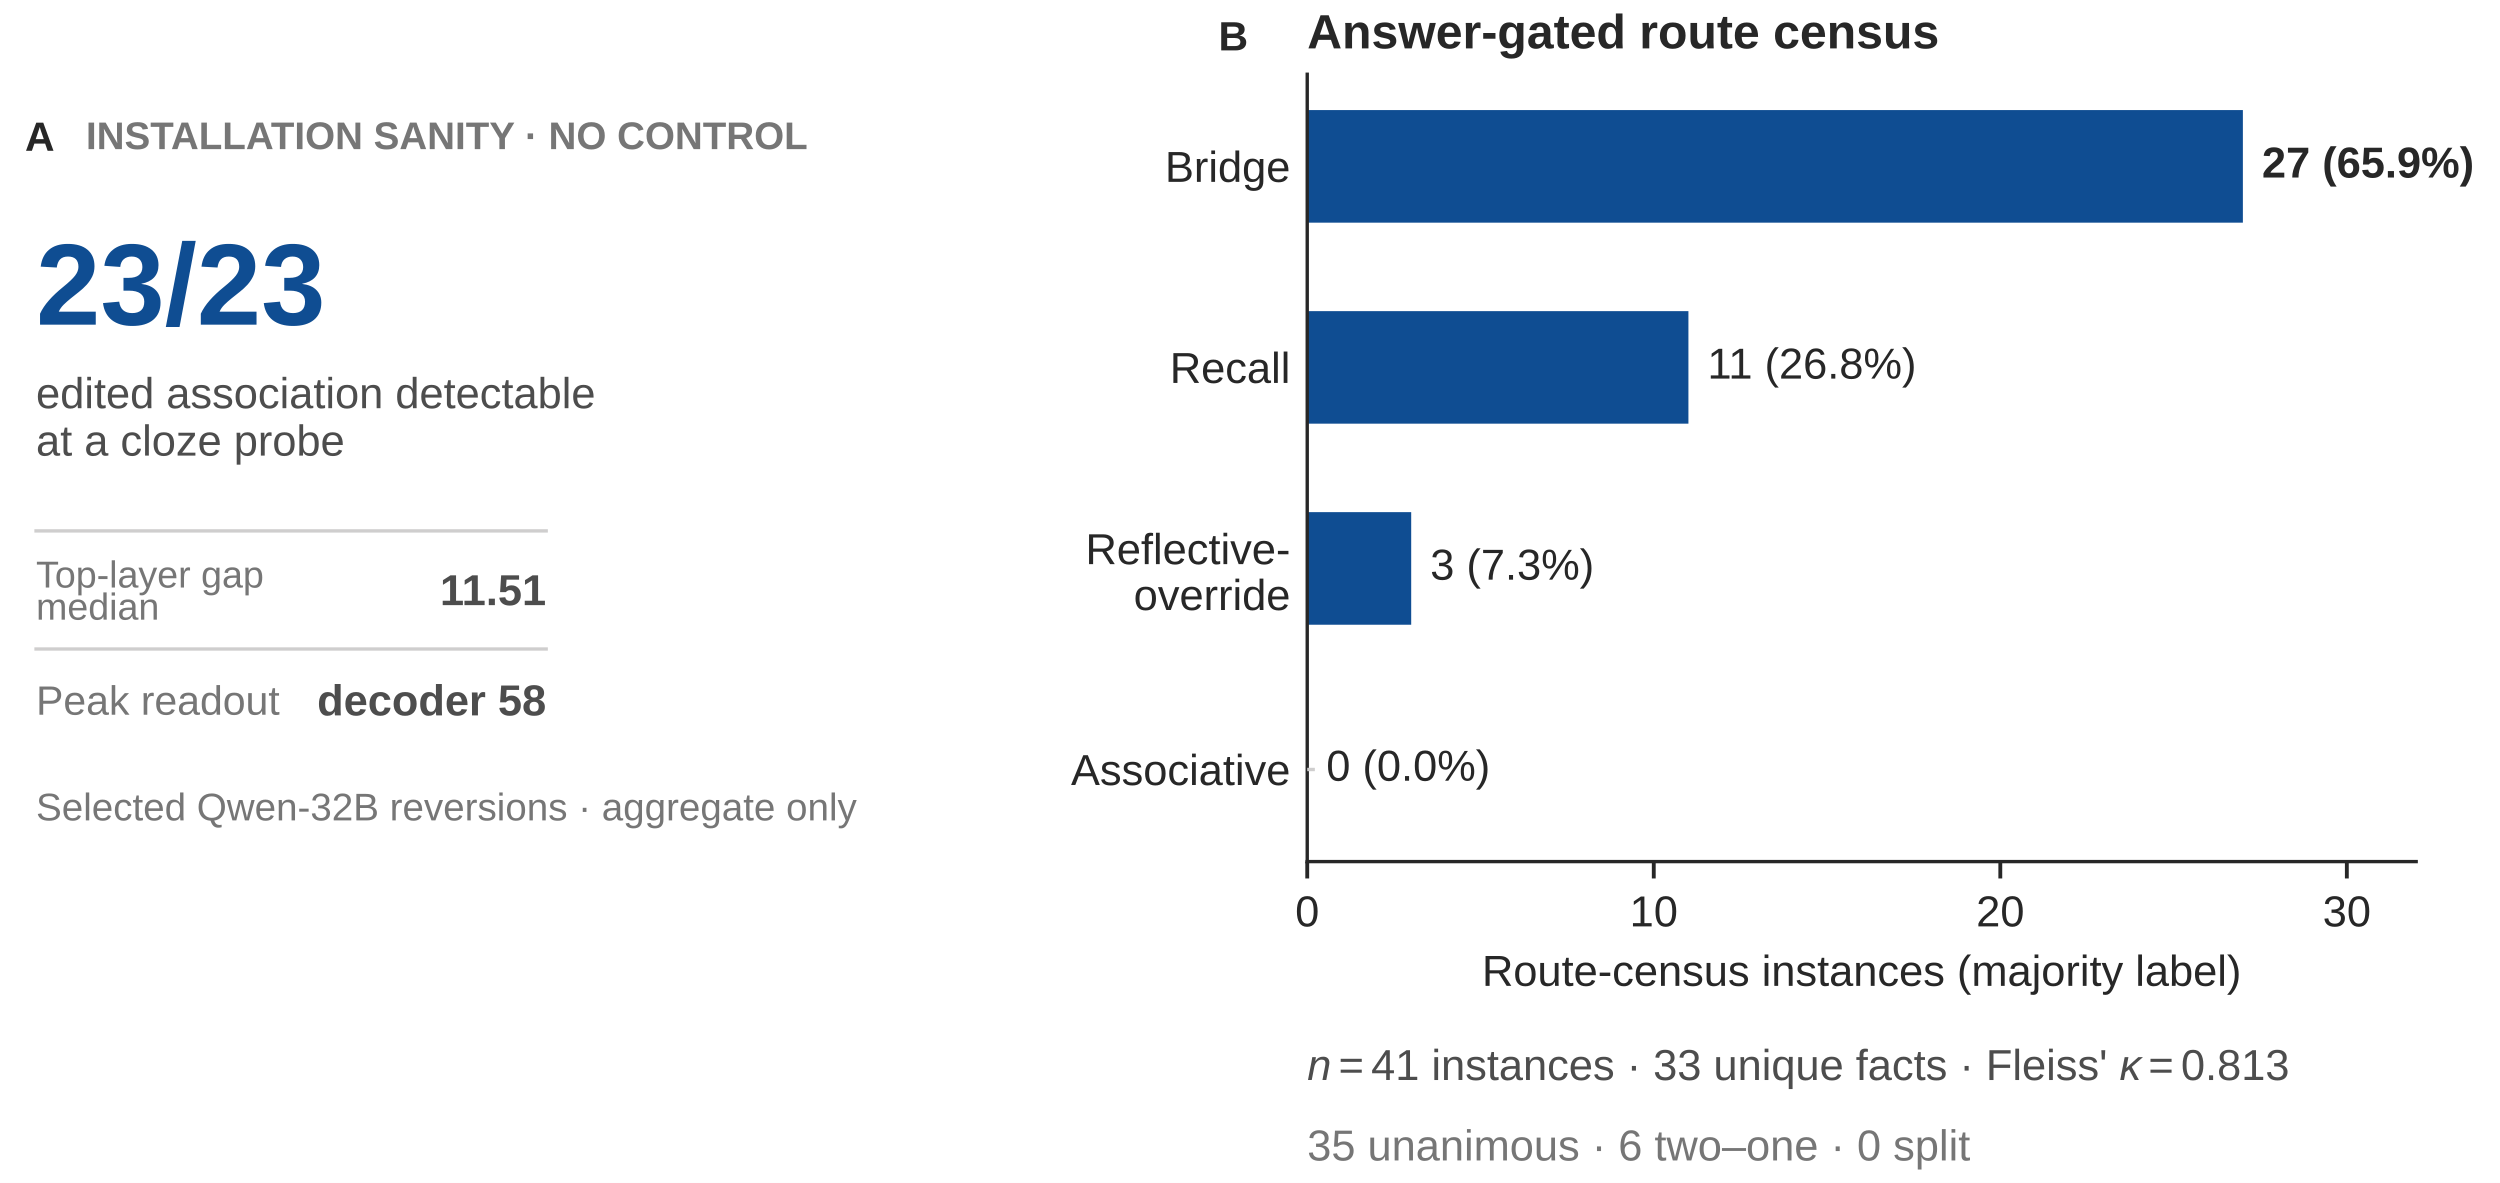
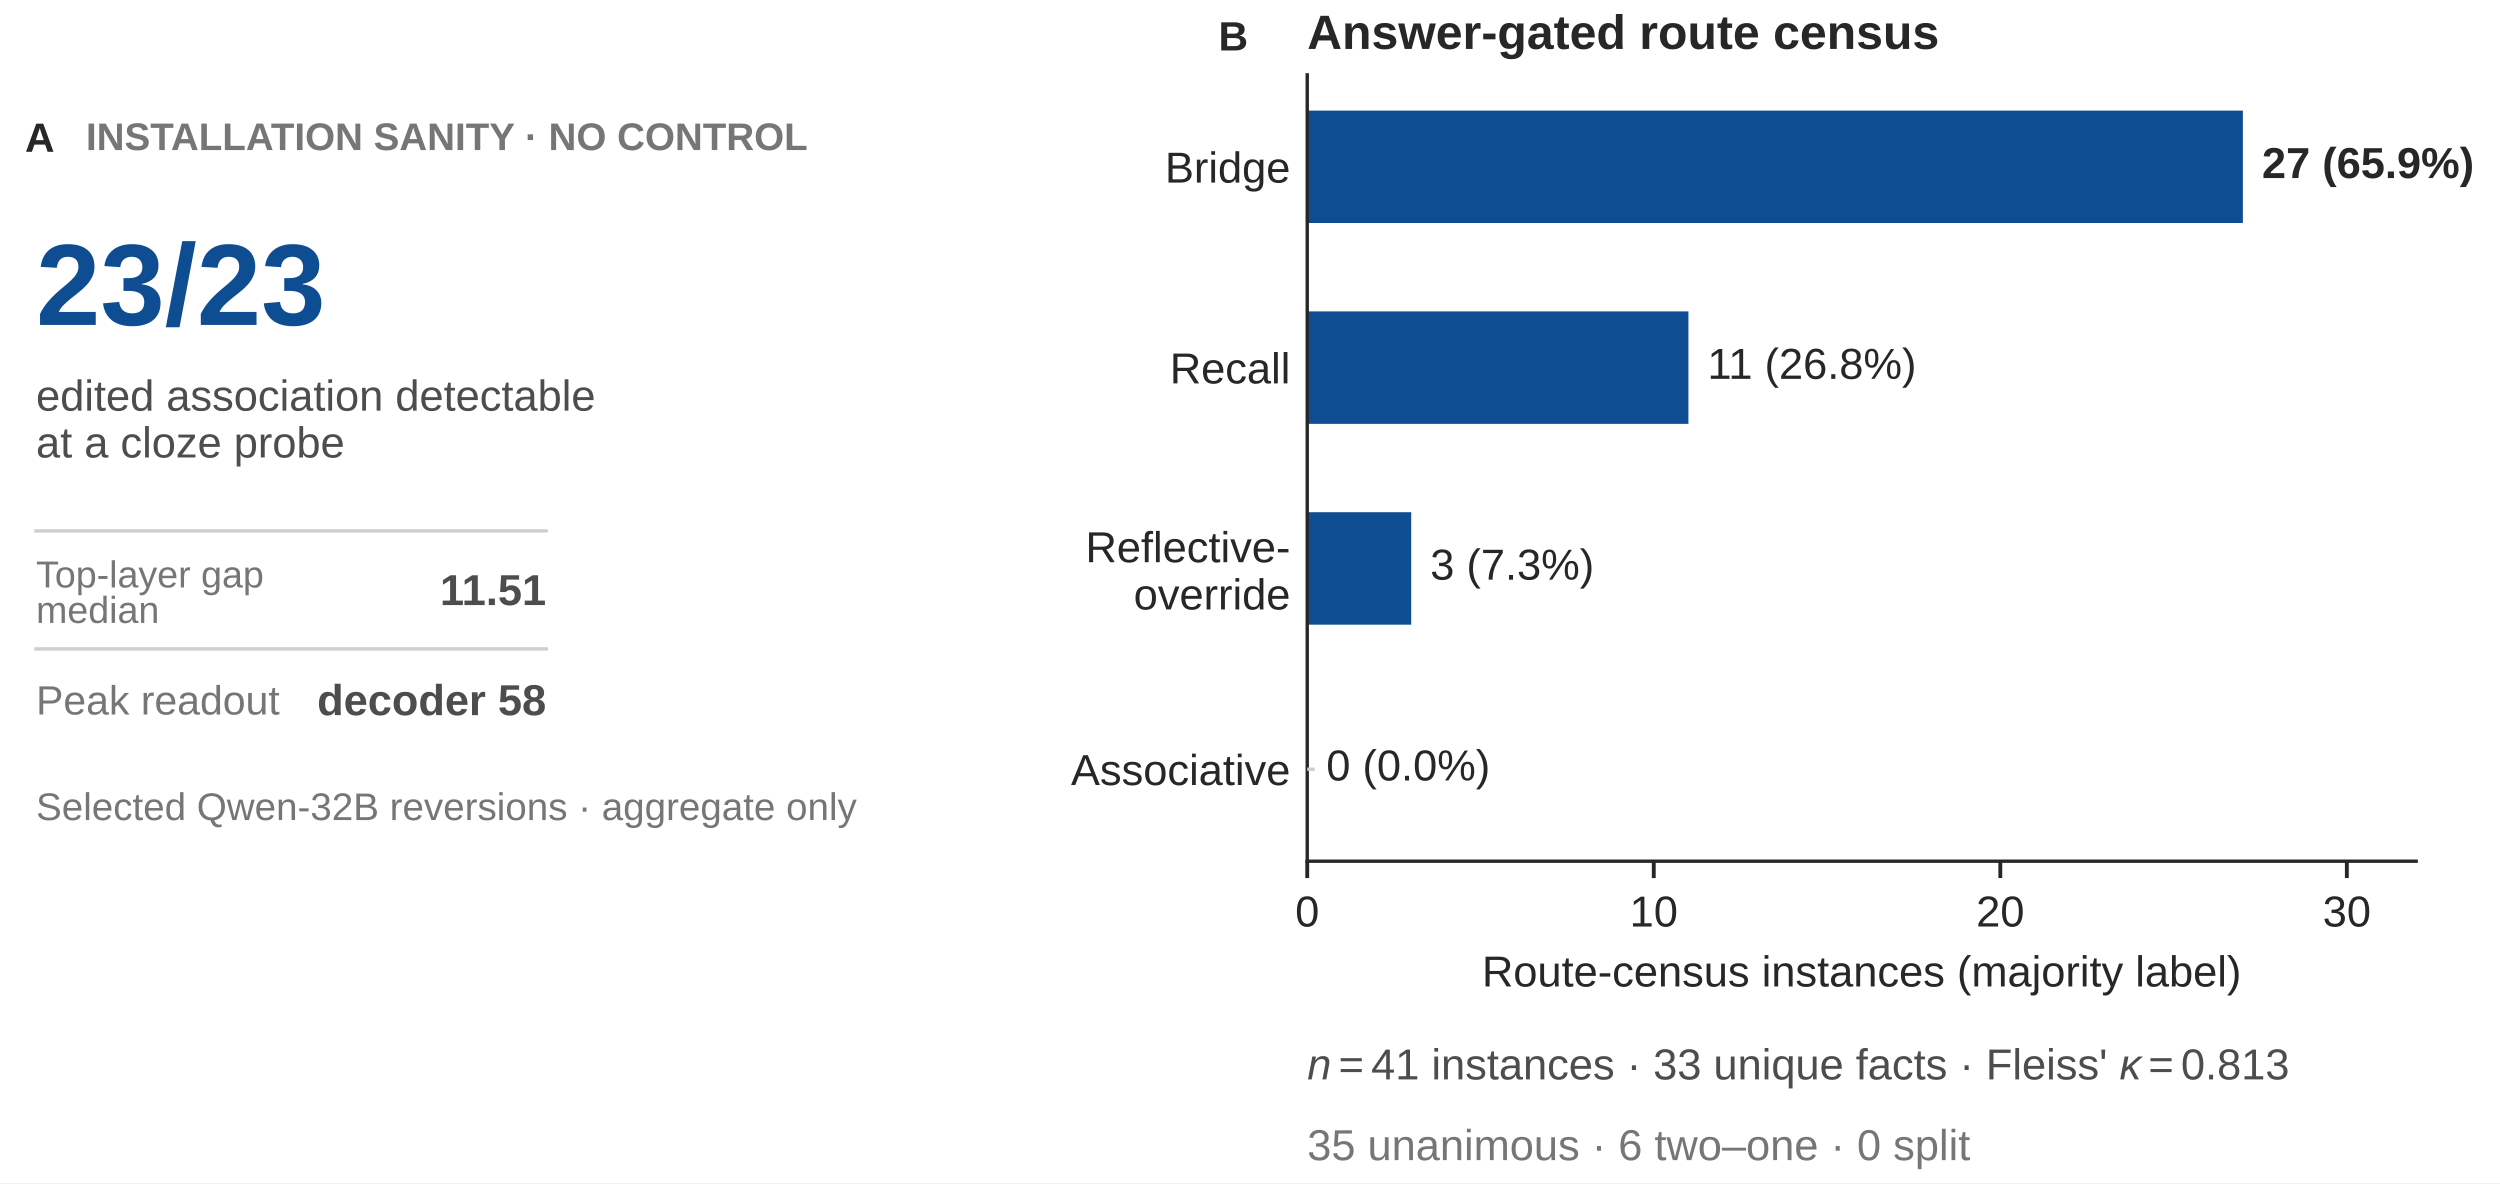
- <svg xmlns="http://www.w3.org/2000/svg" xmlns:xlink="http://www.w3.org/1999/xlink" width="518.793pt" height="245.483pt" viewBox="0 0 518.793 245.483" version="1.1">
+ <svg xmlns="http://www.w3.org/2000/svg" xmlns:xlink="http://www.w3.org/1999/xlink" width="518.793pt" height="245.524pt" viewBox="0 0 518.793 245.524" version="1.1">
  <defs>
    <style type="text/css">*{stroke-linejoin: round; stroke-linecap: butt}</style>
  </defs>
  <g id="figure_1">
    <g id="patch_1">
-       <path d="M 0 245.483 L 518.793 245.483 L 518.793 0 L 0 0 z " style="fill: #ffffff" />
+       <path d="M 0 245.524 L 518.793 245.524 L 518.793 -0 L 0 -0 z " style="fill: #ffffff" />
    </g>
    <g id="axes_1">
      <g id="line2d_1">
-         <path d="M 7.482 110.173 L 113.338 110.173 " clip-path="url(#p26800e0186)" style="fill: none; stroke: #cfcece; stroke-width: 0.7; stroke-linecap: square" />
+         <path d="M 7.482 110.176 L 113.338 110.176 " clip-path="url(#pf0510f3f10)" style="fill: none; stroke: #cfcece; stroke-width: 0.7; stroke-linecap: square" />
      </g>
      <g id="line2d_2">
-         <path d="M 7.482 134.681 L 113.338 134.681 " clip-path="url(#p26800e0186)" style="fill: none; stroke: #cfcece; stroke-width: 0.7; stroke-linecap: square" />
+         <path d="M 7.482 134.654 L 113.338 134.654 " clip-path="url(#pf0510f3f10)" style="fill: none; stroke: #cfcece; stroke-width: 0.7; stroke-linecap: square" />
      </g>
      <g id="text_1">
-         <text style="font-weight: 700; font-size: 8.5px; font-family: 'Arial', 'Helvetica Neue', 'Helvetica', 'DejaVu Sans', sans-serif; text-anchor: start; fill: #272727" x="5.181" y="31.297" transform="rotate(-0 5.181203 31.29742)">A</text>
+         <text style="font-weight: 700; font-size: 8.5px; font-family: 'Arial', 'Helvetica Neue', 'Helvetica', 'DejaVu Sans', sans-serif; text-anchor: start; fill: #272727" x="5.181" y="31.508" transform="rotate(-0 5.181203 31.50803)">A</text>
      </g>
      <g id="text_2">
-         <text style="font-weight: 700; font-size: 8px; font-family: 'Arial', 'Helvetica Neue', 'Helvetica', 'DejaVu Sans', sans-serif; text-anchor: start; fill: #767676" x="17.838" y="30.94" transform="rotate(-0 17.83782 30.93953)">INSTALLATION SANITY · NO CONTROL</text>
+         <text style="font-weight: 700; font-size: 8px; font-family: 'Arial', 'Helvetica Neue', 'Helvetica', 'DejaVu Sans', sans-serif; text-anchor: start; fill: #767676" x="17.838" y="31.144" transform="rotate(-0 17.83782 31.14402)">INSTALLATION SANITY · NO CONTROL</text>
      </g>
      <g id="text_3">
-         <text style="font-weight: 700; font-size: 24px; font-family: 'Arial', 'Helvetica Neue', 'Helvetica', 'DejaVu Sans', sans-serif; text-anchor: start; fill: #0f4d92" x="7.482" y="67.379" transform="rotate(-0 7.482405 67.37917)">23/23</text>
+         <text style="font-weight: 700; font-size: 24px; font-family: 'Arial', 'Helvetica Neue', 'Helvetica', 'DejaVu Sans', sans-serif; text-anchor: start; fill: #0f4d92" x="7.482" y="67.432" transform="rotate(-0 7.482405 67.43156)">23/23</text>
      </g>
      <g id="text_4">
-         <text style="font-size: 9px; font-family: 'Arial', 'Helvetica Neue', 'Helvetica', 'DejaVu Sans', sans-serif; fill: #4d4d4d" transform="translate(7.482405 84.70547)">edited association detectable</text>
-         <text style="font-size: 9px; font-family: 'Arial', 'Helvetica Neue', 'Helvetica', 'DejaVu Sans', sans-serif; fill: #4d4d4d" transform="translate(7.482405 94.54676)">at a cloze probe</text>
+         <text style="font-size: 9px; font-family: 'Arial', 'Helvetica Neue', 'Helvetica', 'DejaVu Sans', sans-serif; fill: #4d4d4d" transform="translate(7.482405 85.21965)">edited association detectable</text>
+         <text style="font-size: 9px; font-family: 'Arial', 'Helvetica Neue', 'Helvetica', 'DejaVu Sans', sans-serif; fill: #4d4d4d" transform="translate(7.482405 94.93587)">at a cloze probe</text>
      </g>
      <g id="text_5">
-         <text style="font-size: 7.8px; font-family: 'Arial', 'Helvetica Neue', 'Helvetica', 'DejaVu Sans', sans-serif; fill: #767676" transform="translate(7.482405 121.9273)">Top-layer gap</text>
-         <text style="font-size: 7.8px; font-family: 'Arial', 'Helvetica Neue', 'Helvetica', 'DejaVu Sans', sans-serif; fill: #767676" transform="translate(7.482405 128.5938)">median</text>
+         <text style="font-size: 7.8px; font-family: 'Arial', 'Helvetica Neue', 'Helvetica', 'DejaVu Sans', sans-serif; fill: #767676" transform="translate(7.482405 121.9078)">Top-layer gap</text>
+         <text style="font-size: 7.8px; font-family: 'Arial', 'Helvetica Neue', 'Helvetica', 'DejaVu Sans', sans-serif; fill: #767676" transform="translate(7.482405 129.271)">median</text>
      </g>
      <g id="text_6">
-         <text style="font-weight: 700; font-size: 9px; font-family: 'Arial', 'Helvetica Neue', 'Helvetica', 'DejaVu Sans', sans-serif; text-anchor: end; fill: #4d4d4d" x="113.338" y="125.577" transform="rotate(-0 113.3377 125.5771)">11.51</text>
+         <text style="font-weight: 700; font-size: 9px; font-family: 'Arial', 'Helvetica Neue', 'Helvetica', 'DejaVu Sans', sans-serif; text-anchor: end; fill: #4d4d4d" x="113.338" y="125.56" transform="rotate(-0 113.3377 125.5602)">11.51</text>
      </g>
      <g id="text_7">
-         <text style="font-size: 8.5px; font-family: 'Arial', 'Helvetica Neue', 'Helvetica', 'DejaVu Sans', sans-serif; text-anchor: start; fill: #767676" x="7.482" y="148.315" transform="rotate(-0 7.482405 148.3154)">Peak readout</text>
+         <text style="font-size: 8.5px; font-family: 'Arial', 'Helvetica Neue', 'Helvetica', 'DejaVu Sans', sans-serif; text-anchor: start; fill: #767676" x="7.482" y="148.277" transform="rotate(-0 7.482405 148.2768)">Peak readout</text>
      </g>
      <g id="text_8">
-         <text style="font-weight: 700; font-size: 9px; font-family: 'Arial', 'Helvetica Neue', 'Helvetica', 'DejaVu Sans', sans-serif; text-anchor: end; fill: #4d4d4d" x="113.338" y="148.451" transform="rotate(-0 113.3377 148.4509)">decoder 58</text>
+         <text style="font-weight: 700; font-size: 9px; font-family: 'Arial', 'Helvetica Neue', 'Helvetica', 'DejaVu Sans', sans-serif; text-anchor: end; fill: #4d4d4d" x="113.338" y="148.406" transform="rotate(-0 113.3377 148.4062)">decoder 58</text>
      </g>
      <g id="text_9">
-         <text style="font-size: 8px; font-family: 'Arial', 'Helvetica Neue', 'Helvetica', 'DejaVu Sans', sans-serif; text-anchor: start; fill: #767676" x="7.482" y="170.247" transform="rotate(-0 7.482405 170.2474)">Selected Qwen-32B reversions · aggregate only</text>
+         <text style="font-size: 8px; font-family: 'Arial', 'Helvetica Neue', 'Helvetica', 'DejaVu Sans', sans-serif; text-anchor: start; fill: #767676" x="7.482" y="170.18" transform="rotate(-0 7.482405 170.1796)">Selected Qwen-32B reversions · aggregate only</text>
      </g>
    </g>
    <g id="axes_2">
      <g id="patch_2">
-         <path d="M 271.273 178.795 L 501.393 178.795 L 501.393 15.41 L 271.273 15.41 z " style="fill: #ffffff" />
+         <path d="M 271.273 178.714 L 501.393 178.714 L 501.393 15.529 L 271.273 15.529 z " style="fill: #ffffff" />
      </g>
      <g id="matplotlib.axis_1">
        <g id="xtick_1">
          <g id="line2d_3">
            <defs>
              <path id="mb571e123b6" d="M 0 0 L 0 3.5 " style="stroke: #272727; stroke-width: 0.8" />
            </defs>
            <g>
-               <use xlink:href="#mb571e123b6" x="271.273" y="178.795" style="fill: #272727; stroke: #272727; stroke-width: 0.8" />
+               <use xlink:href="#mb571e123b6" x="271.273" y="178.714" style="fill: #272727; stroke: #272727; stroke-width: 0.8" />
            </g>
          </g>
          <g id="text_10">
-             <text style="font-size: 9px; font-family: 'Arial', 'Helvetica Neue', 'Helvetica', 'DejaVu Sans', sans-serif; text-anchor: middle; fill: #272727" x="271.273" y="192.237" transform="rotate(-0 271.2727 192.2369)">0</text>
+             <text style="font-size: 9px; font-family: 'Arial', 'Helvetica Neue', 'Helvetica', 'DejaVu Sans', sans-serif; text-anchor: middle; fill: #272727" x="271.273" y="192.266" transform="rotate(-0 271.2727 192.2664)">0</text>
          </g>
        </g>
        <g id="xtick_2">
          <g id="line2d_4">
            <g>
-               <use xlink:href="#mb571e123b6" x="343.185" y="178.795" style="fill: #272727; stroke: #272727; stroke-width: 0.8" />
+               <use xlink:href="#mb571e123b6" x="343.185" y="178.714" style="fill: #272727; stroke: #272727; stroke-width: 0.8" />
            </g>
          </g>
          <g id="text_11">
-             <text style="font-size: 9px; font-family: 'Arial', 'Helvetica Neue', 'Helvetica', 'DejaVu Sans', sans-serif; text-anchor: middle; fill: #272727" x="343.185" y="192.237" transform="rotate(-0 343.1853 192.2369)">10</text>
+             <text style="font-size: 9px; font-family: 'Arial', 'Helvetica Neue', 'Helvetica', 'DejaVu Sans', sans-serif; text-anchor: middle; fill: #272727" x="343.185" y="192.266" transform="rotate(-0 343.1853 192.2664)">10</text>
          </g>
        </g>
        <g id="xtick_3">
          <g id="line2d_5">
            <g>
-               <use xlink:href="#mb571e123b6" x="415.098" y="178.795" style="fill: #272727; stroke: #272727; stroke-width: 0.8" />
+               <use xlink:href="#mb571e123b6" x="415.098" y="178.714" style="fill: #272727; stroke: #272727; stroke-width: 0.8" />
            </g>
          </g>
          <g id="text_12">
-             <text style="font-size: 9px; font-family: 'Arial', 'Helvetica Neue', 'Helvetica', 'DejaVu Sans', sans-serif; text-anchor: middle; fill: #272727" x="415.098" y="192.237" transform="rotate(-0 415.0979 192.2369)">20</text>
+             <text style="font-size: 9px; font-family: 'Arial', 'Helvetica Neue', 'Helvetica', 'DejaVu Sans', sans-serif; text-anchor: middle; fill: #272727" x="415.098" y="192.266" transform="rotate(-0 415.0979 192.2664)">20</text>
          </g>
        </g>
        <g id="xtick_4">
          <g id="line2d_6">
            <g>
-               <use xlink:href="#mb571e123b6" x="487.01" y="178.795" style="fill: #272727; stroke: #272727; stroke-width: 0.8" />
+               <use xlink:href="#mb571e123b6" x="487.01" y="178.714" style="fill: #272727; stroke: #272727; stroke-width: 0.8" />
            </g>
          </g>
          <g id="text_13">
-             <text style="font-size: 9px; font-family: 'Arial', 'Helvetica Neue', 'Helvetica', 'DejaVu Sans', sans-serif; text-anchor: middle; fill: #272727" x="487.01" y="192.237" transform="rotate(-0 487.0105 192.2369)">30</text>
+             <text style="font-size: 9px; font-family: 'Arial', 'Helvetica Neue', 'Helvetica', 'DejaVu Sans', sans-serif; text-anchor: middle; fill: #272727" x="487.01" y="192.266" transform="rotate(-0 487.0105 192.2664)">30</text>
          </g>
        </g>
        <g id="text_14">
-           <text style="font-size: 9px; font-family: 'Arial', 'Helvetica Neue', 'Helvetica', 'DejaVu Sans', sans-serif; text-anchor: middle; fill: #272727" x="386.333" y="204.577" transform="rotate(-0 386.3329 204.5774)">Route-census instances (majority label)</text>
+           <text style="font-size: 9px; font-family: 'Arial', 'Helvetica Neue', 'Helvetica', 'DejaVu Sans', sans-serif; text-anchor: middle; fill: #272727" x="386.333" y="204.713" transform="rotate(-0 386.3329 204.7127)">Route-census instances (majority label)</text>
        </g>
      </g>
      <g id="matplotlib.axis_2">
        <g id="ytick_1">
          <g id="line2d_7" />
          <g id="text_15">
-             <text style="font-size: 9px; font-family: 'Arial', 'Helvetica Neue', 'Helvetica', 'DejaVu Sans', sans-serif; text-anchor: end; fill: #272727" x="267.773" y="37.74" transform="rotate(-0 267.7727 37.74005)">Bridge</text>
+             <text style="font-size: 9px; font-family: 'Arial', 'Helvetica Neue', 'Helvetica', 'DejaVu Sans', sans-serif; text-anchor: end; fill: #272727" x="267.773" y="37.89" transform="rotate(-0 267.7727 37.89033)">Bridge</text>
          </g>
        </g>
        <g id="ytick_2">
          <g id="line2d_8" />
          <g id="text_16">
-             <text style="font-size: 9px; font-family: 'Arial', 'Helvetica Neue', 'Helvetica', 'DejaVu Sans', sans-serif; text-anchor: end; fill: #272727" x="267.773" y="79.462" transform="rotate(-0 267.7727 79.4624)">Recall</text>
+             <text style="font-size: 9px; font-family: 'Arial', 'Helvetica Neue', 'Helvetica', 'DejaVu Sans', sans-serif; text-anchor: end; fill: #272727" x="267.773" y="79.562" transform="rotate(-0 267.7727 79.56181)">Recall</text>
          </g>
        </g>
        <g id="ytick_3">
          <g id="line2d_9" />
          <g id="text_17">
-             <text style="font-size: 9px; font-family: 'Arial', 'Helvetica Neue', 'Helvetica', 'DejaVu Sans', sans-serif; fill: #272727" transform="translate(225.2618 117.0694)">Reflective-</text>
-             <text style="font-size: 9px; font-family: 'Arial', 'Helvetica Neue', 'Helvetica', 'DejaVu Sans', sans-serif; fill: #272727" transform="translate(235.2602 126.5885)">override</text>
+             <text style="font-size: 9px; font-family: 'Arial', 'Helvetica Neue', 'Helvetica', 'DejaVu Sans', sans-serif; fill: #272727" transform="translate(225.2618 116.6729)">Reflective-</text>
+             <text style="font-size: 9px; font-family: 'Arial', 'Helvetica Neue', 'Helvetica', 'DejaVu Sans', sans-serif; fill: #272727" transform="translate(235.2602 126.4683)">override</text>
          </g>
        </g>
        <g id="ytick_4">
          <g id="line2d_10" />
          <g id="text_18">
-             <text style="font-size: 9px; font-family: 'Arial', 'Helvetica Neue', 'Helvetica', 'DejaVu Sans', sans-serif; text-anchor: end; fill: #272727" x="267.773" y="162.907" transform="rotate(-0 267.7727 162.9071)">Associative</text>
+             <text style="font-size: 9px; font-family: 'Arial', 'Helvetica Neue', 'Helvetica', 'DejaVu Sans', sans-serif; text-anchor: end; fill: #272727" x="267.773" y="162.905" transform="rotate(-0 267.7727 162.9048)">Associative</text>
          </g>
        </g>
      </g>
      <g id="patch_3">
-         <path d="M 271.273 46.201 L 465.437 46.201 L 465.437 22.837 L 271.273 22.837 z " clip-path="url(#pda0a228a50)" style="fill: #0f4d92" />
+         <path d="M 271.273 46.282 L 465.437 46.282 L 465.437 22.946 L 271.273 22.946 z " clip-path="url(#p03a859138b)" style="fill: #0f4d92" />
      </g>
      <g id="patch_4">
-         <path d="M 271.273 87.924 L 350.377 87.924 L 350.377 64.559 L 271.273 64.559 z " clip-path="url(#pda0a228a50)" style="fill: #0f4d92" />
+         <path d="M 271.273 87.954 L 350.377 87.954 L 350.377 64.618 L 271.273 64.618 z " clip-path="url(#p03a859138b)" style="fill: #0f4d92" />
      </g>
      <g id="patch_5">
-         <path d="M 271.273 129.646 L 292.847 129.646 L 292.847 106.281 L 271.273 106.281 z " clip-path="url(#pda0a228a50)" style="fill: #0f4d92" />
+         <path d="M 271.273 129.625 L 292.847 129.625 L 292.847 106.289 L 271.273 106.289 z " clip-path="url(#p03a859138b)" style="fill: #0f4d92" />
      </g>
      <g id="patch_6">
-         <path d="M 271.273 171.368 L 271.273 171.368 L 271.273 148.004 L 271.273 148.004 z " clip-path="url(#pda0a228a50)" style="fill: #0f4d92" />
+         <path d="M 271.273 171.297 L 271.273 171.297 L 271.273 147.961 L 271.273 147.961 z " clip-path="url(#p03a859138b)" style="fill: #0f4d92" />
      </g>
      <g id="patch_7">
-         <path d="M 271.273 178.795 L 271.273 15.41 " style="fill: none; stroke: #272727; stroke-width: 0.7; stroke-linejoin: miter; stroke-linecap: square" />
+         <path d="M 271.273 178.714 L 271.273 15.529 " style="fill: none; stroke: #272727; stroke-width: 0.7; stroke-linejoin: miter; stroke-linecap: square" />
      </g>
      <g id="patch_8">
-         <path d="M 271.273 178.795 L 501.393 178.795 " style="fill: none; stroke: #272727; stroke-width: 0.7; stroke-linejoin: miter; stroke-linecap: square" />
+         <path d="M 271.273 178.714 L 501.393 178.714 " style="fill: none; stroke: #272727; stroke-width: 0.7; stroke-linejoin: miter; stroke-linecap: square" />
      </g>
      <g id="text_19">
-         <text style="font-weight: 700; font-size: 9px; font-family: 'Arial', 'Helvetica Neue', 'Helvetica', 'DejaVu Sans', sans-serif; text-anchor: start; fill: #272727" x="469.392" y="36.848" transform="rotate(-0 469.3919 36.84778)">27  (65.9%)</text>
+         <text style="font-weight: 700; font-size: 9px; font-family: 'Arial', 'Helvetica Neue', 'Helvetica', 'DejaVu Sans', sans-serif; text-anchor: start; fill: #272727" x="469.392" y="36.943" transform="rotate(-0 469.3919 36.94322)">27  (65.9%)</text>
      </g>
      <g id="text_20">
-         <text style="font-size: 9px; font-family: 'Arial', 'Helvetica Neue', 'Helvetica', 'DejaVu Sans', sans-serif; text-anchor: start; fill: #272727" x="354.332" y="78.57" transform="rotate(-0 354.3318 78.57013)">11  (26.8%)</text>
+         <text style="font-size: 9px; font-family: 'Arial', 'Helvetica Neue', 'Helvetica', 'DejaVu Sans', sans-serif; text-anchor: start; fill: #272727" x="354.332" y="78.615" transform="rotate(-0 354.3318 78.61471)">11  (26.8%)</text>
      </g>
      <g id="text_21">
-         <text style="font-size: 9px; font-family: 'Arial', 'Helvetica Neue', 'Helvetica', 'DejaVu Sans', sans-serif; text-anchor: start; fill: #272727" x="296.802" y="120.292" transform="rotate(-0 296.8017 120.2925)">3  (7.3%)</text>
+         <text style="font-size: 9px; font-family: 'Arial', 'Helvetica Neue', 'Helvetica', 'DejaVu Sans', sans-serif; text-anchor: start; fill: #272727" x="296.802" y="120.286" transform="rotate(-0 296.8017 120.2862)">3  (7.3%)</text>
      </g>
      <g id="LineCollection_1">
-         <path d="M 271.273 159.686 L 272.855 159.686 " clip-path="url(#pda0a228a50)" style="fill: none; stroke: #cfcece; stroke-width: 0.7" />
+         <path d="M 271.273 159.629 L 272.855 159.629 " clip-path="url(#p03a859138b)" style="fill: none; stroke: #cfcece; stroke-width: 0.7" />
      </g>
      <g id="text_22">
-         <text style="font-size: 9px; font-family: 'Arial', 'Helvetica Neue', 'Helvetica', 'DejaVu Sans', sans-serif; text-anchor: start; fill: #272727" x="275.228" y="162.015" transform="rotate(-0 275.2279 162.0148)">0  (0.0%)</text>
+         <text style="font-size: 9px; font-family: 'Arial', 'Helvetica Neue', 'Helvetica', 'DejaVu Sans', sans-serif; text-anchor: start; fill: #272727" x="275.228" y="161.958" transform="rotate(-0 275.2279 161.9577)">0  (0.0%)</text>
      </g>
      <g id="text_23">
-         <text style="font-weight: 700; font-size: 8.5px; font-family: 'Arial', 'Helvetica Neue', 'Helvetica', 'DejaVu Sans', sans-serif; text-anchor: start; fill: #272727" x="252.863" y="10.465" transform="rotate(-0 252.8631 10.46508)">B</text>
+         <text style="font-weight: 700; font-size: 8.5px; font-family: 'Arial', 'Helvetica Neue', 'Helvetica', 'DejaVu Sans', sans-serif; text-anchor: start; fill: #272727" x="252.863" y="10.476" transform="rotate(-0 252.8631 10.47614)">B</text>
      </g>
      <g id="text_24">
-         <text style="font-weight: 700; font-size: 10px; font-family: 'Arial', 'Helvetica Neue', 'Helvetica', 'DejaVu Sans', sans-serif; text-anchor: start; fill: #272727" x="271.273" y="10.038" transform="rotate(-0 271.2727 10.03781)">Answer-gated route census</text>
+         <text style="font-weight: 700; font-size: 10px; font-family: 'Arial', 'Helvetica Neue', 'Helvetica', 'DejaVu Sans', sans-serif; text-anchor: start; fill: #272727" x="271.273" y="10.16" transform="rotate(-0 271.2727 10.16027)">Answer-gated route census</text>
      </g>
      <g id="text_25">
-         <g style="fill: #4d4d4d" transform="translate(271.2727 224.5773)">
+         <g style="fill: #4d4d4d" transform="translate(271.2727 224.4487)">
          <text>
            <tspan x="0" y="-0.453" style="font-style: italic; font-size: 9px; font-family: 'Arial'; fill: #4d4d4d">n</tspan>
            <tspan x="168.554" y="-0.453" style="font-style: italic; font-size: 9px; font-family: 'Arial'; fill: #4d4d4d">κ</tspan>
            <tspan x="6.505" y="-0.453" style="font-size: 9px; font-family: 'Arial'; fill: #4d4d4d">=</tspan>
            <tspan x="13.26" y="-0.453" style="font-size: 9px; font-family: 'Arial'; fill: #4d4d4d">4</tspan>
            <tspan x="18.265" y="-0.453" style="font-size: 9px; font-family: 'Arial'; fill: #4d4d4d">1</tspan>
            <tspan x="23.271" y="-0.453" style="font-size: 9px; font-family: 'Arial'; fill: #4d4d4d"> </tspan>
            <tspan x="25.771" y="-0.453" style="font-size: 9px; font-family: 'Arial'; fill: #4d4d4d">i</tspan>
            <tspan x="27.771" y="-0.453" style="font-size: 9px; font-family: 'Arial'; fill: #4d4d4d">n</tspan>
            <tspan x="32.776" y="-0.453" style="font-size: 9px; font-family: 'Arial'; fill: #4d4d4d">s</tspan>
            <tspan x="37.276" y="-0.453" style="font-size: 9px; font-family: 'Arial'; fill: #4d4d4d">t</tspan>
            <tspan x="39.777" y="-0.453" style="font-size: 9px; font-family: 'Arial'; fill: #4d4d4d">a</tspan>
            <tspan x="44.782" y="-0.453" style="font-size: 9px; font-family: 'Arial'; fill: #4d4d4d">n</tspan>
            <tspan x="49.787" y="-0.453" style="font-size: 9px; font-family: 'Arial'; fill: #4d4d4d">c</tspan>
            <tspan x="54.287" y="-0.453" style="font-size: 9px; font-family: 'Arial'; fill: #4d4d4d">e</tspan>
            <tspan x="59.293" y="-0.453" style="font-size: 9px; font-family: 'Arial'; fill: #4d4d4d">s</tspan>
            <tspan x="63.793" y="-0.453" style="font-size: 9px; font-family: 'Arial'; fill: #4d4d4d"> </tspan>
            <tspan x="66.293" y="-0.453" style="font-size: 9px; font-family: 'Arial'; fill: #4d4d4d">·</tspan>
            <tspan x="69.29" y="-0.453" style="font-size: 9px; font-family: 'Arial'; fill: #4d4d4d"> </tspan>
            <tspan x="71.791" y="-0.453" style="font-size: 9px; font-family: 'Arial'; fill: #4d4d4d">3</tspan>
            <tspan x="76.796" y="-0.453" style="font-size: 9px; font-family: 'Arial'; fill: #4d4d4d">3</tspan>
            <tspan x="81.802" y="-0.453" style="font-size: 9px; font-family: 'Arial'; fill: #4d4d4d"> </tspan>
            <tspan x="84.302" y="-0.453" style="font-size: 9px; font-family: 'Arial'; fill: #4d4d4d">u</tspan>
            <tspan x="89.307" y="-0.453" style="font-size: 9px; font-family: 'Arial'; fill: #4d4d4d">n</tspan>
            <tspan x="94.313" y="-0.453" style="font-size: 9px; font-family: 'Arial'; fill: #4d4d4d">i</tspan>
            <tspan x="96.312" y="-0.453" style="font-size: 9px; font-family: 'Arial'; fill: #4d4d4d">q</tspan>
            <tspan x="101.318" y="-0.453" style="font-size: 9px; font-family: 'Arial'; fill: #4d4d4d">u</tspan>
            <tspan x="106.323" y="-0.453" style="font-size: 9px; font-family: 'Arial'; fill: #4d4d4d">e</tspan>
            <tspan x="111.328" y="-0.453" style="font-size: 9px; font-family: 'Arial'; fill: #4d4d4d"> </tspan>
            <tspan x="113.829" y="-0.453" style="font-size: 9px; font-family: 'Arial'; fill: #4d4d4d">f</tspan>
            <tspan x="116.329" y="-0.453" style="font-size: 9px; font-family: 'Arial'; fill: #4d4d4d">a</tspan>
            <tspan x="121.335" y="-0.453" style="font-size: 9px; font-family: 'Arial'; fill: #4d4d4d">c</tspan>
            <tspan x="125.835" y="-0.453" style="font-size: 9px; font-family: 'Arial'; fill: #4d4d4d">t</tspan>
            <tspan x="128.335" y="-0.453" style="font-size: 9px; font-family: 'Arial'; fill: #4d4d4d">s</tspan>
            <tspan x="132.835" y="-0.453" style="font-size: 9px; font-family: 'Arial'; fill: #4d4d4d"> </tspan>
            <tspan x="135.336" y="-0.453" style="font-size: 9px; font-family: 'Arial'; fill: #4d4d4d">·</tspan>
            <tspan x="138.333" y="-0.453" style="font-size: 9px; font-family: 'Arial'; fill: #4d4d4d"> </tspan>
            <tspan x="140.833" y="-0.453" style="font-size: 9px; font-family: 'Arial'; fill: #4d4d4d">F</tspan>
            <tspan x="146.331" y="-0.453" style="font-size: 9px; font-family: 'Arial'; fill: #4d4d4d">l</tspan>
            <tspan x="148.33" y="-0.453" style="font-size: 9px; font-family: 'Arial'; fill: #4d4d4d">e</tspan>
            <tspan x="153.336" y="-0.453" style="font-size: 9px; font-family: 'Arial'; fill: #4d4d4d">i</tspan>
            <tspan x="155.335" y="-0.453" style="font-size: 9px; font-family: 'Arial'; fill: #4d4d4d">s</tspan>
            <tspan x="159.835" y="-0.453" style="font-size: 9px; font-family: 'Arial'; fill: #4d4d4d">s</tspan>
            <tspan x="164.335" y="-0.453" style="font-size: 9px; font-family: 'Arial'; fill: #4d4d4d">'</tspan>
            <tspan x="166.054" y="-0.453" style="font-size: 9px; font-family: 'Arial'; fill: #4d4d4d"> </tspan>
            <tspan x="174.553" y="-0.453" style="font-size: 9px; font-family: 'Arial'; fill: #4d4d4d">=</tspan>
            <tspan x="181.309" y="-0.453" style="font-size: 9px; font-family: 'Arial'; fill: #4d4d4d">0</tspan>
            <tspan x="186.314" y="-0.453" style="font-size: 9px; font-family: 'Arial'; fill: #4d4d4d">.</tspan>
            <tspan x="188.815" y="-0.453" style="font-size: 9px; font-family: 'Arial'; fill: #4d4d4d">8</tspan>
            <tspan x="193.82" y="-0.453" style="font-size: 9px; font-family: 'Arial'; fill: #4d4d4d">1</tspan>
            <tspan x="198.825" y="-0.453" style="font-size: 9px; font-family: 'Arial'; fill: #4d4d4d">3</tspan>
          </text>
        </g>
      </g>
      <g id="text_26">
-         <text style="font-size: 9px; font-family: 'Arial', 'Helvetica Neue', 'Helvetica', 'DejaVu Sans', sans-serif; text-anchor: start; fill: #767676" x="271.273" y="240.814" transform="rotate(-0 271.2727 240.8145)">35 unanimous · 6 two–one · 0 split</text>
+         <text style="font-size: 9px; font-family: 'Arial', 'Helvetica Neue', 'Helvetica', 'DejaVu Sans', sans-serif; text-anchor: start; fill: #767676" x="271.273" y="240.75" transform="rotate(-0 271.2727 240.7495)">35 unanimous · 6 two–one · 0 split</text>
      </g>
    </g>
  </g>
  <defs>
-     <clipPath id="p26800e0186">
-       <rect x="2.88" y="15.41" width="115.06" height="163.385" />
+     <clipPath id="pf0510f3f10">
+       <rect x="2.88" y="15.529" width="115.06" height="163.186" />
    </clipPath>
-     <clipPath id="pda0a228a50">
-       <rect x="271.273" y="15.41" width="230.12" height="163.385" />
+     <clipPath id="p03a859138b">
+       <rect x="271.273" y="15.529" width="230.12" height="163.186" />
    </clipPath>
  </defs>
</svg>
